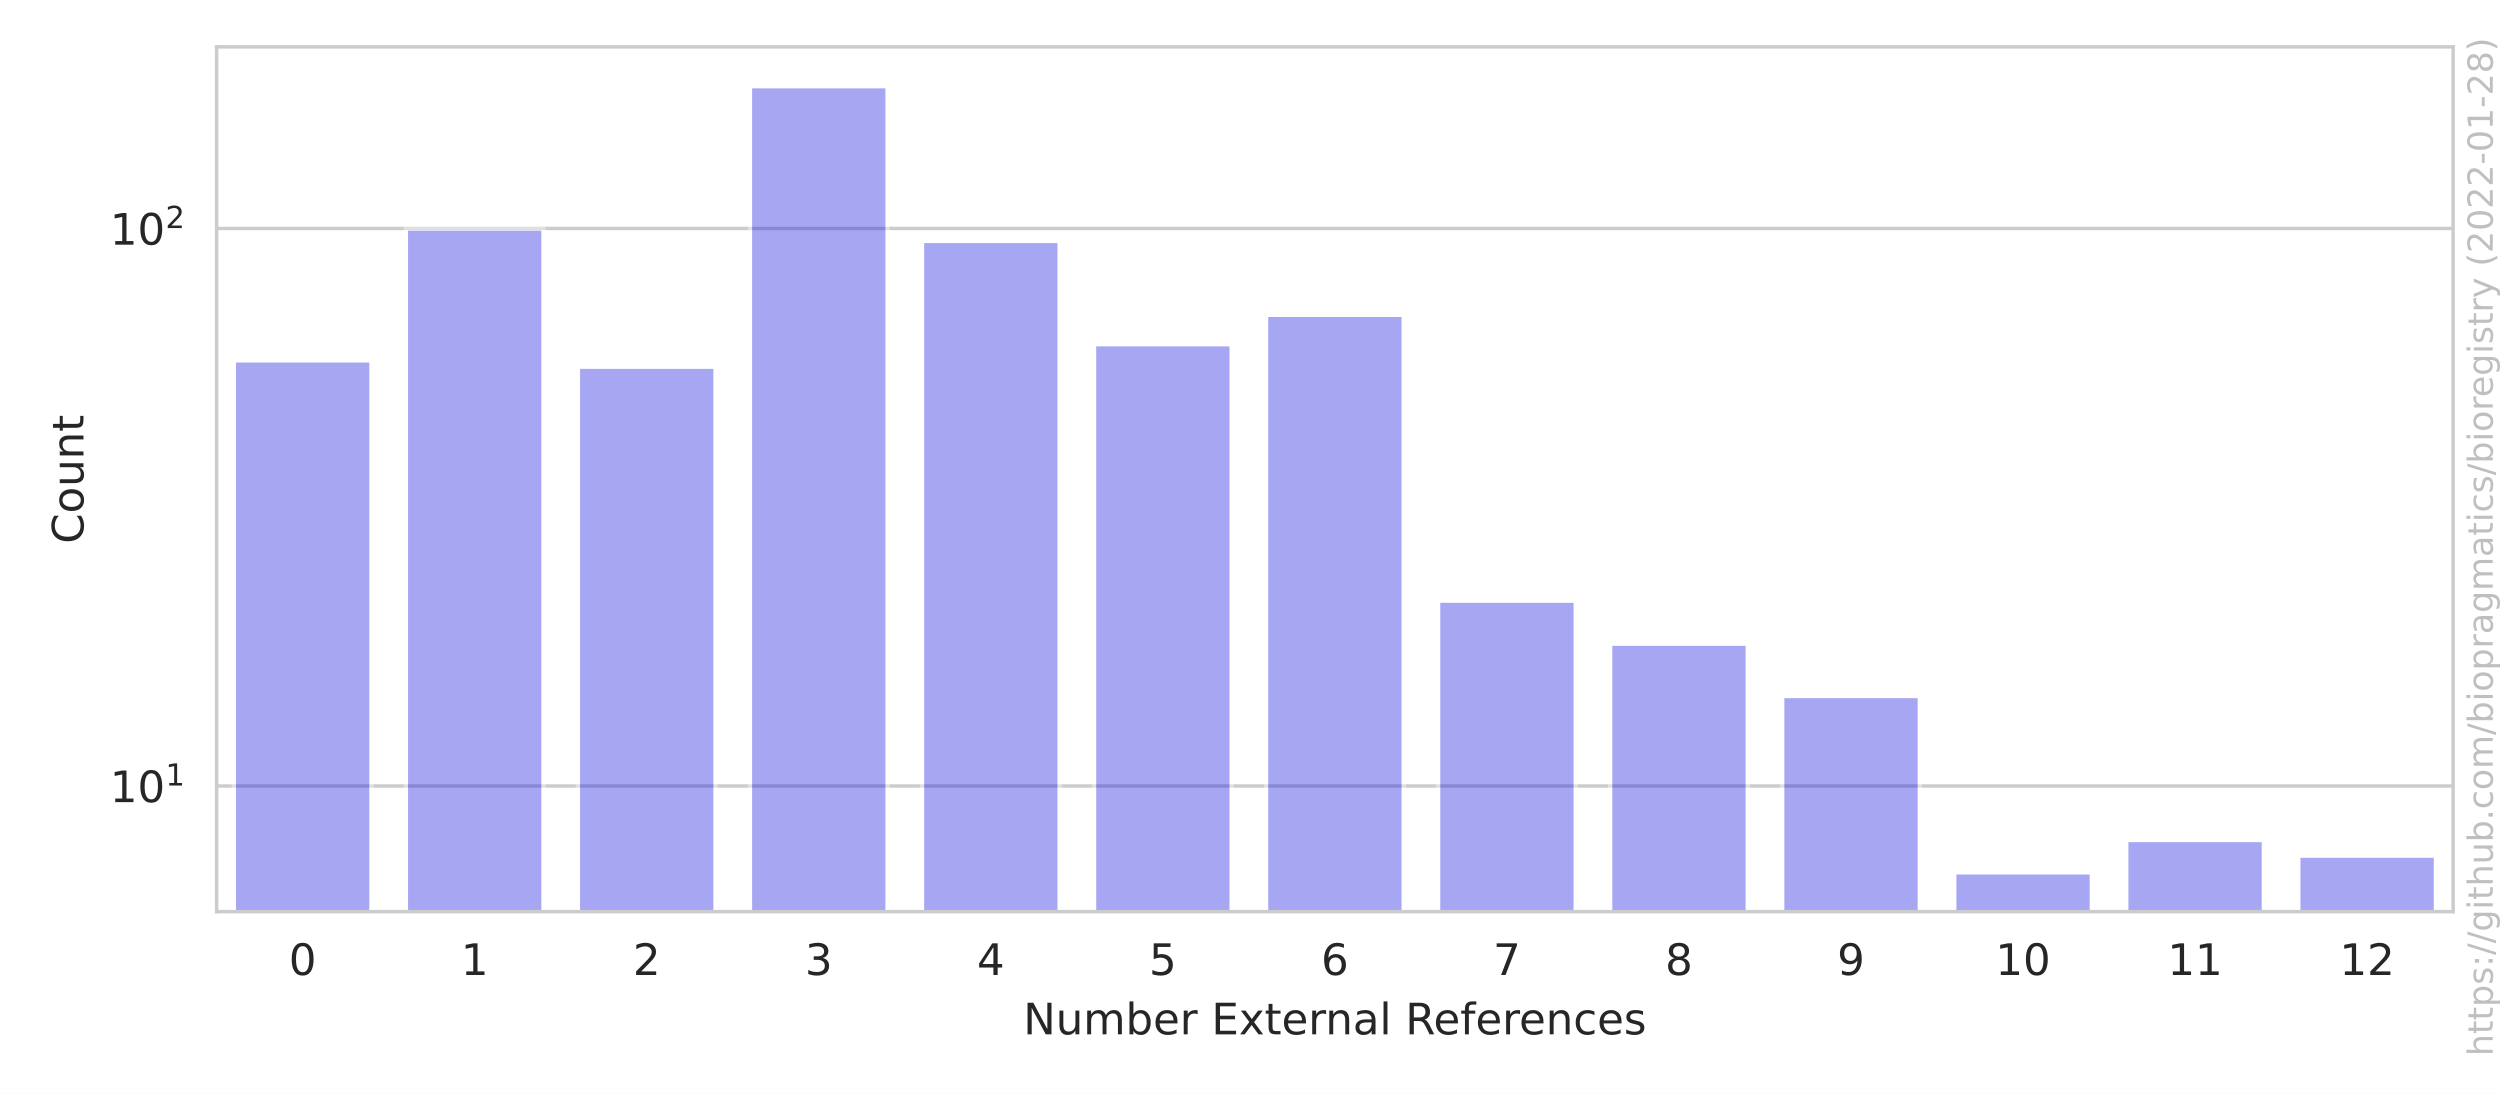
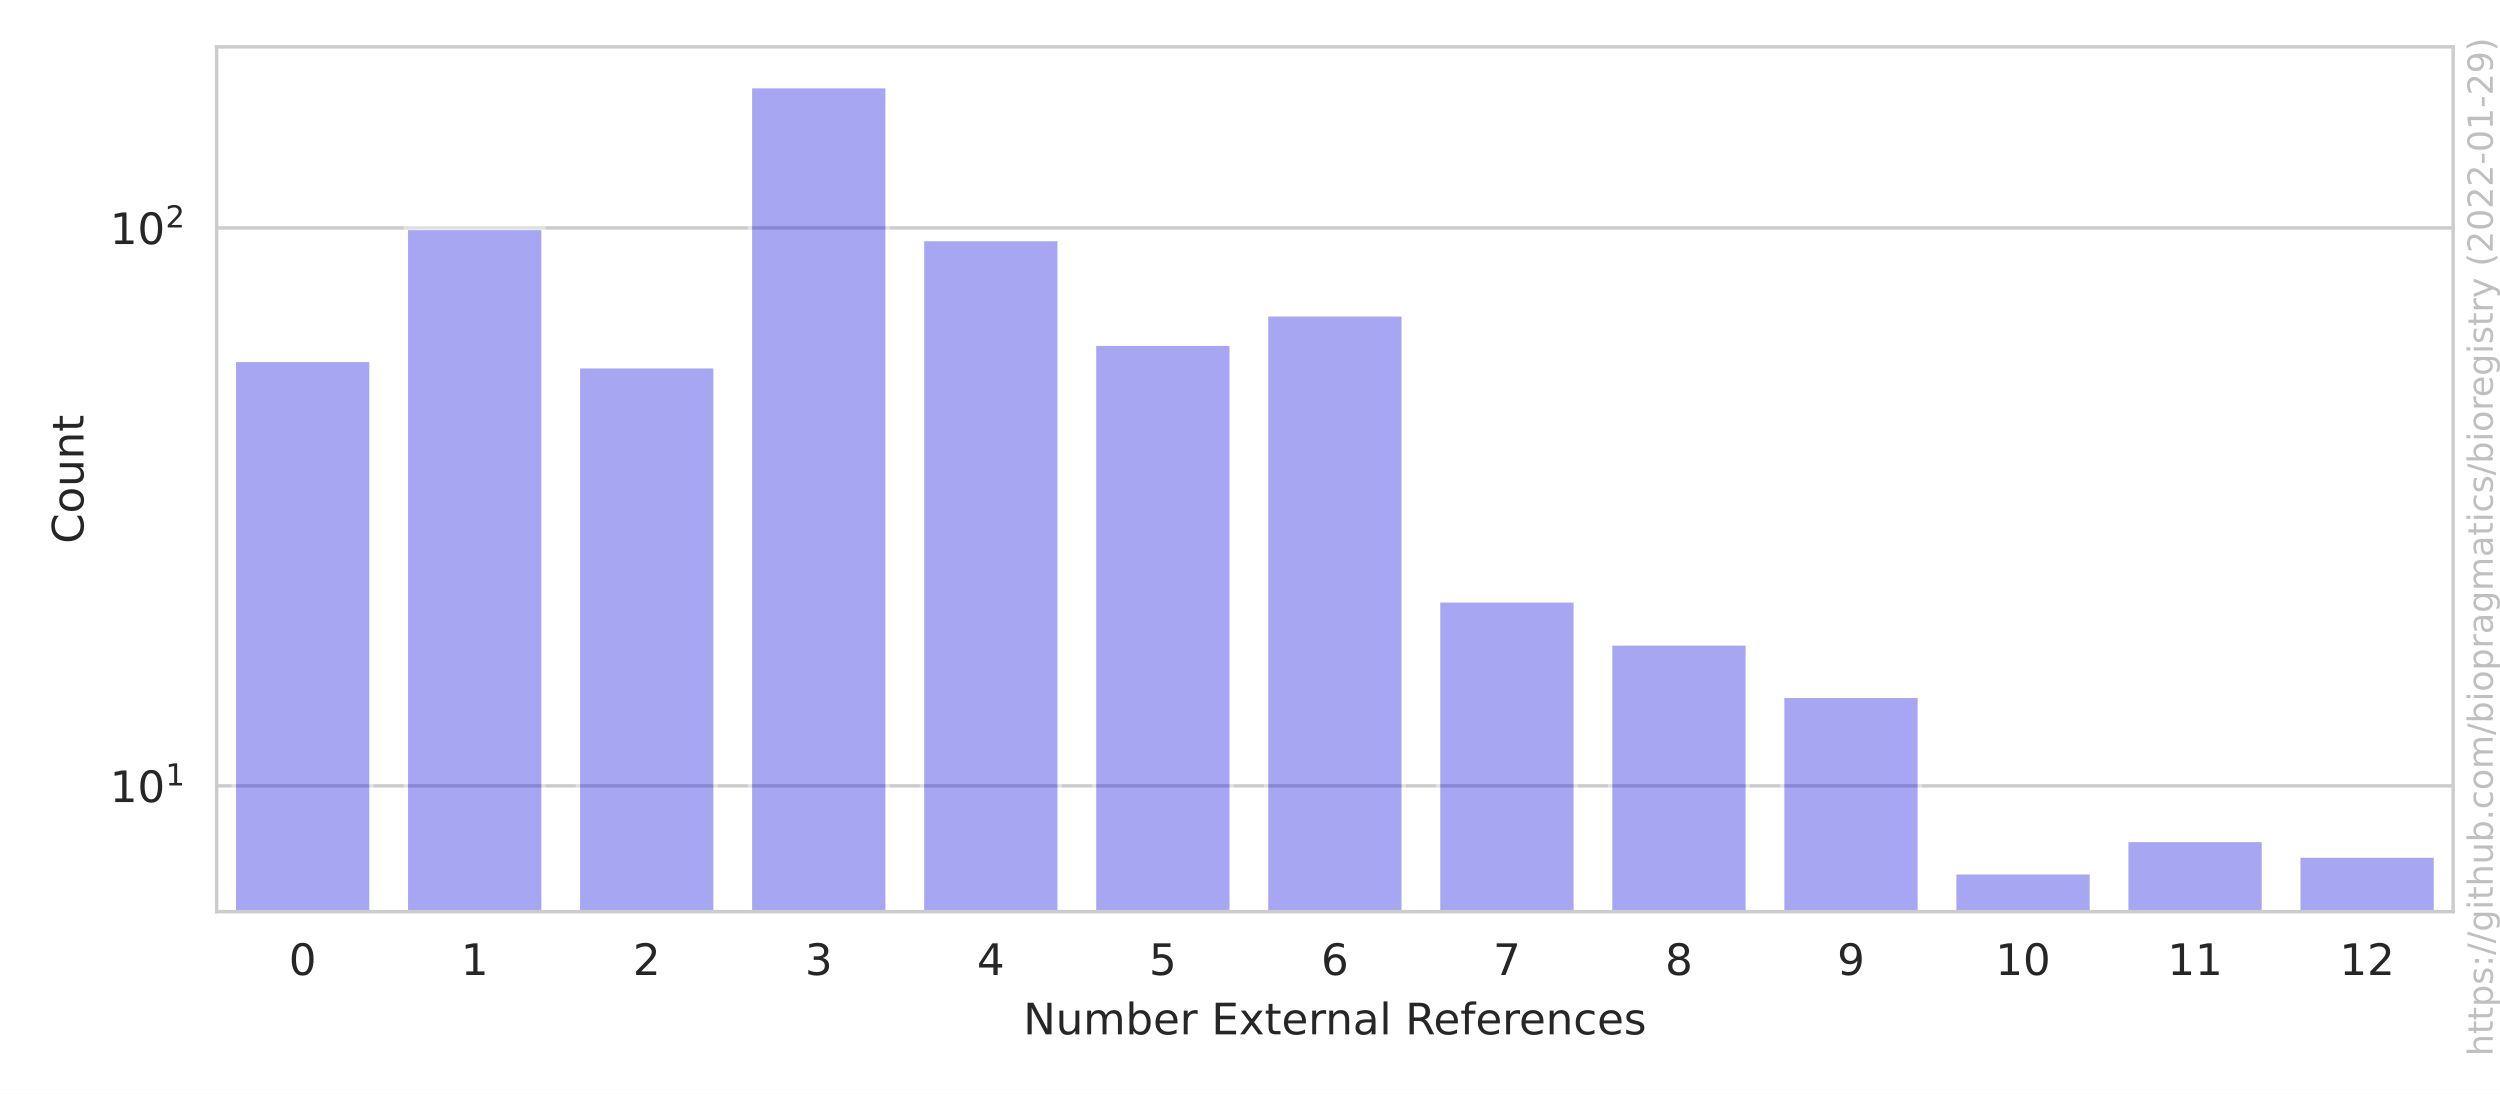
<svg xmlns="http://www.w3.org/2000/svg" xmlns:xlink="http://www.w3.org/1999/xlink" width="576pt" height="252pt" viewBox="0 0 576 252" version="1.1">
  <defs>
    <style type="text/css">*{stroke-linejoin: round; stroke-linecap: butt}</style>
  </defs>
  <g id="figure_1">
    <g id="patch_1">
      <path d="M 0 252  L 576 252  L 576 0  L 0 0  z " style="fill: #ffffff" />
    </g>
    <g id="axes_1">
      <g id="patch_2">
        <path d="M 49.913 210.04  L 565.2 210.04  L 565.2 10.8  L 49.913 10.8  z " style="fill: #ffffff" />
      </g>
      <g id="matplotlib.axis_1">
        <g id="xtick_1">
          <g id="text_1">
            <g style="fill: #262626" transform="translate(66.55018 224.6384)scale(0.1 -0.1)">
              <defs>
                <path id="DejaVuSans-30" d="M 2034 4250  Q 1547 4250 1301 3770  Q 1056 3291 1056 2328  Q 1056 1369 1301 889  Q 1547 409 2034 409  Q 2525 409 2770 889  Q 3016 1369 3016 2328  Q 3016 3291 2770 3770  Q 2525 4250 2034 4250  z M 2034 4750  Q 2819 4750 3233 4129  Q 3647 3509 3647 2328  Q 3647 1150 3233 529  Q 2819 -91 2034 -91  Q 1250 -91 836 529  Q 422 1150 422 2328  Q 422 3509 836 4129  Q 1250 4750 2034 4750  z " transform="scale(0.015625)" />
              </defs>
              <use xlink:href="#DejaVuSans-30" />
            </g>
          </g>
        </g>
        <g id="xtick_2">
          <g id="text_2">
            <g style="fill: #262626" transform="translate(106.1877 224.6384)scale(0.1 -0.1)">
              <defs>
                <path id="DejaVuSans-31" d="M 794 531  L 1825 531  L 1825 4091  L 703 3866  L 703 4441  L 1819 4666  L 2450 4666  L 2450 531  L 3481 531  L 3481 0  L 794 0  L 794 531  z " transform="scale(0.015625)" />
              </defs>
              <use xlink:href="#DejaVuSans-31" />
            </g>
          </g>
        </g>
        <g id="xtick_3">
          <g id="text_3">
            <g style="fill: #262626" transform="translate(145.8251 224.6384)scale(0.1 -0.1)">
              <defs>
                <path id="DejaVuSans-32" d="M 1228 531  L 3431 531  L 3431 0  L 469 0  L 469 531  Q 828 903 1448 1529  Q 2069 2156 2228 2338  Q 2531 2678 2651 2914  Q 2772 3150 2772 3378  Q 2772 3750 2511 3984  Q 2250 4219 1831 4219  Q 1534 4219 1204 4116  Q 875 4013 500 3803  L 500 4441  Q 881 4594 1212 4672  Q 1544 4750 1819 4750  Q 2544 4750 2975 4387  Q 3406 4025 3406 3419  Q 3406 3131 3298 2873  Q 3191 2616 2906 2266  Q 2828 2175 2409 1742  Q 1991 1309 1228 531  z " transform="scale(0.015625)" />
              </defs>
              <use xlink:href="#DejaVuSans-32" />
            </g>
          </g>
        </g>
        <g id="xtick_4">
          <g id="text_4">
            <g style="fill: #262626" transform="translate(185.4626 224.6384)scale(0.1 -0.1)">
              <defs>
                <path id="DejaVuSans-33" d="M 2597 2516  Q 3050 2419 3304 2112  Q 3559 1806 3559 1356  Q 3559 666 3084 287  Q 2609 -91 1734 -91  Q 1441 -91 1130 -33  Q 819 25 488 141  L 488 750  Q 750 597 1062 519  Q 1375 441 1716 441  Q 2309 441 2620 675  Q 2931 909 2931 1356  Q 2931 1769 2642 2001  Q 2353 2234 1838 2234  L 1294 2234  L 1294 2753  L 1863 2753  Q 2328 2753 2575 2939  Q 2822 3125 2822 3475  Q 2822 3834 2567 4026  Q 2313 4219 1838 4219  Q 1578 4219 1281 4162  Q 984 4106 628 3988  L 628 4550  Q 988 4650 1302 4700  Q 1616 4750 1894 4750  Q 2613 4750 3031 4423  Q 3450 4097 3450 3541  Q 3450 3153 3228 2886  Q 3006 2619 2597 2516  z " transform="scale(0.015625)" />
              </defs>
              <use xlink:href="#DejaVuSans-33" />
            </g>
          </g>
        </g>
        <g id="xtick_5">
          <g id="text_5">
            <g style="fill: #262626" transform="translate(225.1001 224.6384)scale(0.1 -0.1)">
              <defs>
                <path id="DejaVuSans-34" d="M 2419 4116  L 825 1625  L 2419 1625  L 2419 4116  z M 2253 4666  L 3047 4666  L 3047 1625  L 3713 1625  L 3713 1100  L 3047 1100  L 3047 0  L 2419 0  L 2419 1100  L 313 1100  L 313 1709  L 2253 4666  z " transform="scale(0.015625)" />
              </defs>
              <use xlink:href="#DejaVuSans-34" />
            </g>
          </g>
        </g>
        <g id="xtick_6">
          <g id="text_6">
            <g style="fill: #262626" transform="translate(264.7376 224.6384)scale(0.1 -0.1)">
              <defs>
                <path id="DejaVuSans-35" d="M 691 4666  L 3169 4666  L 3169 4134  L 1269 4134  L 1269 2991  Q 1406 3038 1543 3061  Q 1681 3084 1819 3084  Q 2600 3084 3056 2656  Q 3513 2228 3513 1497  Q 3513 744 3044 326  Q 2575 -91 1722 -91  Q 1428 -91 1123 -41  Q 819 9 494 109  L 494 744  Q 775 591 1075 516  Q 1375 441 1709 441  Q 2250 441 2565 725  Q 2881 1009 2881 1497  Q 2881 1984 2565 2268  Q 2250 2553 1709 2553  Q 1456 2553 1204 2497  Q 953 2441 691 2322  L 691 4666  z " transform="scale(0.015625)" />
              </defs>
              <use xlink:href="#DejaVuSans-35" />
            </g>
          </g>
        </g>
        <g id="xtick_7">
          <g id="text_7">
            <g style="fill: #262626" transform="translate(304.3751 224.6384)scale(0.1 -0.1)">
              <defs>
                <path id="DejaVuSans-36" d="M 2113 2584  Q 1688 2584 1439 2293  Q 1191 2003 1191 1497  Q 1191 994 1439 701  Q 1688 409 2113 409  Q 2538 409 2786 701  Q 3034 994 3034 1497  Q 3034 2003 2786 2293  Q 2538 2584 2113 2584  z M 3366 4563  L 3366 3988  Q 3128 4100 2886 4159  Q 2644 4219 2406 4219  Q 1781 4219 1451 3797  Q 1122 3375 1075 2522  Q 1259 2794 1537 2939  Q 1816 3084 2150 3084  Q 2853 3084 3261 2657  Q 3669 2231 3669 1497  Q 3669 778 3244 343  Q 2819 -91 2113 -91  Q 1303 -91 875 529  Q 447 1150 447 2328  Q 447 3434 972 4092  Q 1497 4750 2381 4750  Q 2619 4750 2861 4703  Q 3103 4656 3366 4563  z " transform="scale(0.015625)" />
              </defs>
              <use xlink:href="#DejaVuSans-36" />
            </g>
          </g>
        </g>
        <g id="xtick_8">
          <g id="text_8">
            <g style="fill: #262626" transform="translate(344.0126 224.6384)scale(0.1 -0.1)">
              <defs>
                <path id="DejaVuSans-37" d="M 525 4666  L 3525 4666  L 3525 4397  L 1831 0  L 1172 0  L 2766 4134  L 525 4134  L 525 4666  z " transform="scale(0.015625)" />
              </defs>
              <use xlink:href="#DejaVuSans-37" />
            </g>
          </g>
        </g>
        <g id="xtick_9">
          <g id="text_9">
            <g style="fill: #262626" transform="translate(383.6501 224.6384)scale(0.1 -0.1)">
              <defs>
                <path id="DejaVuSans-38" d="M 2034 2216  Q 1584 2216 1326 1975  Q 1069 1734 1069 1313  Q 1069 891 1326 650  Q 1584 409 2034 409  Q 2484 409 2743 651  Q 3003 894 3003 1313  Q 3003 1734 2745 1975  Q 2488 2216 2034 2216  z M 1403 2484  Q 997 2584 770 2862  Q 544 3141 544 3541  Q 544 4100 942 4425  Q 1341 4750 2034 4750  Q 2731 4750 3128 4425  Q 3525 4100 3525 3541  Q 3525 3141 3298 2862  Q 3072 2584 2669 2484  Q 3125 2378 3379 2068  Q 3634 1759 3634 1313  Q 3634 634 3220 271  Q 2806 -91 2034 -91  Q 1263 -91 848 271  Q 434 634 434 1313  Q 434 1759 690 2068  Q 947 2378 1403 2484  z M 1172 3481  Q 1172 3119 1398 2916  Q 1625 2713 2034 2713  Q 2441 2713 2670 2916  Q 2900 3119 2900 3481  Q 2900 3844 2670 4047  Q 2441 4250 2034 4250  Q 1625 4250 1398 4047  Q 1172 3844 1172 3481  z " transform="scale(0.015625)" />
              </defs>
              <use xlink:href="#DejaVuSans-38" />
            </g>
          </g>
        </g>
        <g id="xtick_10">
          <g id="text_10">
            <g style="fill: #262626" transform="translate(423.2876 224.6384)scale(0.1 -0.1)">
              <defs>
                <path id="DejaVuSans-39" d="M 703 97  L 703 672  Q 941 559 1184 500  Q 1428 441 1663 441  Q 2288 441 2617 861  Q 2947 1281 2994 2138  Q 2813 1869 2534 1725  Q 2256 1581 1919 1581  Q 1219 1581 811 2004  Q 403 2428 403 3163  Q 403 3881 828 4315  Q 1253 4750 1959 4750  Q 2769 4750 3195 4129  Q 3622 3509 3622 2328  Q 3622 1225 3098 567  Q 2575 -91 1691 -91  Q 1453 -91 1209 -44  Q 966 3 703 97  z M 1959 2075  Q 2384 2075 2632 2365  Q 2881 2656 2881 3163  Q 2881 3666 2632 3958  Q 2384 4250 1959 4250  Q 1534 4250 1286 3958  Q 1038 3666 1038 3163  Q 1038 2656 1286 2365  Q 1534 2075 1959 2075  z " transform="scale(0.015625)" />
              </defs>
              <use xlink:href="#DejaVuSans-39" />
            </g>
          </g>
        </g>
        <g id="xtick_11">
          <g id="text_11">
            <g style="fill: #262626" transform="translate(459.7438 224.6384)scale(0.1 -0.1)">
              <use xlink:href="#DejaVuSans-31" />
              <use xlink:href="#DejaVuSans-30" x="63.623" />
            </g>
          </g>
        </g>
        <g id="xtick_12">
          <g id="text_12">
            <g style="fill: #262626" transform="translate(499.3813 224.6384)scale(0.1 -0.1)">
              <use xlink:href="#DejaVuSans-31" />
              <use xlink:href="#DejaVuSans-31" x="63.623" />
            </g>
          </g>
        </g>
        <g id="xtick_13">
          <g id="text_13">
            <g style="fill: #262626" transform="translate(539.0188 224.6384)scale(0.1 -0.1)">
              <use xlink:href="#DejaVuSans-31" />
              <use xlink:href="#DejaVuSans-32" x="63.623" />
            </g>
          </g>
        </g>
        <g id="text_14">
          <g style="fill: #262626" transform="translate(235.7657 238.3166)scale(0.1 -0.1)">
            <defs>
              <path id="DejaVuSans-4e" d="M 628 4666  L 1478 4666  L 3547 763  L 3547 4666  L 4159 4666  L 4159 0  L 3309 0  L 1241 3903  L 1241 0  L 628 0  L 628 4666  z " transform="scale(0.015625)" />
              <path id="DejaVuSans-75" d="M 544 1381  L 544 3500  L 1119 3500  L 1119 1403  Q 1119 906 1312 657  Q 1506 409 1894 409  Q 2359 409 2629 706  Q 2900 1003 2900 1516  L 2900 3500  L 3475 3500  L 3475 0  L 2900 0  L 2900 538  Q 2691 219 2414 64  Q 2138 -91 1772 -91  Q 1169 -91 856 284  Q 544 659 544 1381  z M 1991 3584  L 1991 3584  z " transform="scale(0.015625)" />
              <path id="DejaVuSans-6d" d="M 3328 2828  Q 3544 3216 3844 3400  Q 4144 3584 4550 3584  Q 5097 3584 5394 3201  Q 5691 2819 5691 2113  L 5691 0  L 5113 0  L 5113 2094  Q 5113 2597 4934 2840  Q 4756 3084 4391 3084  Q 3944 3084 3684 2787  Q 3425 2491 3425 1978  L 3425 0  L 2847 0  L 2847 2094  Q 2847 2600 2669 2842  Q 2491 3084 2119 3084  Q 1678 3084 1418 2786  Q 1159 2488 1159 1978  L 1159 0  L 581 0  L 581 3500  L 1159 3500  L 1159 2956  Q 1356 3278 1631 3431  Q 1906 3584 2284 3584  Q 2666 3584 2933 3390  Q 3200 3197 3328 2828  z " transform="scale(0.015625)" />
              <path id="DejaVuSans-62" d="M 3116 1747  Q 3116 2381 2855 2742  Q 2594 3103 2138 3103  Q 1681 3103 1420 2742  Q 1159 2381 1159 1747  Q 1159 1113 1420 752  Q 1681 391 2138 391  Q 2594 391 2855 752  Q 3116 1113 3116 1747  z M 1159 2969  Q 1341 3281 1617 3432  Q 1894 3584 2278 3584  Q 2916 3584 3314 3078  Q 3713 2572 3713 1747  Q 3713 922 3314 415  Q 2916 -91 2278 -91  Q 1894 -91 1617 61  Q 1341 213 1159 525  L 1159 0  L 581 0  L 581 4863  L 1159 4863  L 1159 2969  z " transform="scale(0.015625)" />
              <path id="DejaVuSans-65" d="M 3597 1894  L 3597 1613  L 953 1613  Q 991 1019 1311 708  Q 1631 397 2203 397  Q 2534 397 2845 478  Q 3156 559 3463 722  L 3463 178  Q 3153 47 2828 -22  Q 2503 -91 2169 -91  Q 1331 -91 842 396  Q 353 884 353 1716  Q 353 2575 817 3079  Q 1281 3584 2069 3584  Q 2775 3584 3186 3129  Q 3597 2675 3597 1894  z M 3022 2063  Q 3016 2534 2758 2815  Q 2500 3097 2075 3097  Q 1594 3097 1305 2825  Q 1016 2553 972 2059  L 3022 2063  z " transform="scale(0.015625)" />
              <path id="DejaVuSans-72" d="M 2631 2963  Q 2534 3019 2420 3045  Q 2306 3072 2169 3072  Q 1681 3072 1420 2755  Q 1159 2438 1159 1844  L 1159 0  L 581 0  L 581 3500  L 1159 3500  L 1159 2956  Q 1341 3275 1631 3429  Q 1922 3584 2338 3584  Q 2397 3584 2469 3576  Q 2541 3569 2628 3553  L 2631 2963  z " transform="scale(0.015625)" />
              <path id="DejaVuSans-20" transform="scale(0.015625)" />
              <path id="DejaVuSans-45" d="M 628 4666  L 3578 4666  L 3578 4134  L 1259 4134  L 1259 2753  L 3481 2753  L 3481 2222  L 1259 2222  L 1259 531  L 3634 531  L 3634 0  L 628 0  L 628 4666  z " transform="scale(0.015625)" />
              <path id="DejaVuSans-78" d="M 3513 3500  L 2247 1797  L 3578 0  L 2900 0  L 1881 1375  L 863 0  L 184 0  L 1544 1831  L 300 3500  L 978 3500  L 1906 2253  L 2834 3500  L 3513 3500  z " transform="scale(0.015625)" />
              <path id="DejaVuSans-74" d="M 1172 4494  L 1172 3500  L 2356 3500  L 2356 3053  L 1172 3053  L 1172 1153  Q 1172 725 1289 603  Q 1406 481 1766 481  L 2356 481  L 2356 0  L 1766 0  Q 1100 0 847 248  Q 594 497 594 1153  L 594 3053  L 172 3053  L 172 3500  L 594 3500  L 594 4494  L 1172 4494  z " transform="scale(0.015625)" />
              <path id="DejaVuSans-6e" d="M 3513 2113  L 3513 0  L 2938 0  L 2938 2094  Q 2938 2591 2744 2837  Q 2550 3084 2163 3084  Q 1697 3084 1428 2787  Q 1159 2491 1159 1978  L 1159 0  L 581 0  L 581 3500  L 1159 3500  L 1159 2956  Q 1366 3272 1645 3428  Q 1925 3584 2291 3584  Q 2894 3584 3203 3211  Q 3513 2838 3513 2113  z " transform="scale(0.015625)" />
              <path id="DejaVuSans-61" d="M 2194 1759  Q 1497 1759 1228 1600  Q 959 1441 959 1056  Q 959 750 1161 570  Q 1363 391 1709 391  Q 2188 391 2477 730  Q 2766 1069 2766 1631  L 2766 1759  L 2194 1759  z M 3341 1997  L 3341 0  L 2766 0  L 2766 531  Q 2569 213 2275 61  Q 1981 -91 1556 -91  Q 1019 -91 701 211  Q 384 513 384 1019  Q 384 1609 779 1909  Q 1175 2209 1959 2209  L 2766 2209  L 2766 2266  Q 2766 2663 2505 2880  Q 2244 3097 1772 3097  Q 1472 3097 1187 3025  Q 903 2953 641 2809  L 641 3341  Q 956 3463 1253 3523  Q 1550 3584 1831 3584  Q 2591 3584 2966 3190  Q 3341 2797 3341 1997  z " transform="scale(0.015625)" />
              <path id="DejaVuSans-6c" d="M 603 4863  L 1178 4863  L 1178 0  L 603 0  L 603 4863  z " transform="scale(0.015625)" />
              <path id="DejaVuSans-52" d="M 2841 2188  Q 3044 2119 3236 1894  Q 3428 1669 3622 1275  L 4263 0  L 3584 0  L 2988 1197  Q 2756 1666 2539 1819  Q 2322 1972 1947 1972  L 1259 1972  L 1259 0  L 628 0  L 628 4666  L 2053 4666  Q 2853 4666 3247 4331  Q 3641 3997 3641 3322  Q 3641 2881 3436 2590  Q 3231 2300 2841 2188  z M 1259 4147  L 1259 2491  L 2053 2491  Q 2509 2491 2742 2702  Q 2975 2913 2975 3322  Q 2975 3731 2742 3939  Q 2509 4147 2053 4147  L 1259 4147  z " transform="scale(0.015625)" />
              <path id="DejaVuSans-66" d="M 2375 4863  L 2375 4384  L 1825 4384  Q 1516 4384 1395 4259  Q 1275 4134 1275 3809  L 1275 3500  L 2222 3500  L 2222 3053  L 1275 3053  L 1275 0  L 697 0  L 697 3053  L 147 3053  L 147 3500  L 697 3500  L 697 3744  Q 697 4328 969 4595  Q 1241 4863 1831 4863  L 2375 4863  z " transform="scale(0.015625)" />
              <path id="DejaVuSans-63" d="M 3122 3366  L 3122 2828  Q 2878 2963 2633 3030  Q 2388 3097 2138 3097  Q 1578 3097 1268 2742  Q 959 2388 959 1747  Q 959 1106 1268 751  Q 1578 397 2138 397  Q 2388 397 2633 464  Q 2878 531 3122 666  L 3122 134  Q 2881 22 2623 -34  Q 2366 -91 2075 -91  Q 1284 -91 818 406  Q 353 903 353 1747  Q 353 2603 823 3093  Q 1294 3584 2113 3584  Q 2378 3584 2631 3529  Q 2884 3475 3122 3366  z " transform="scale(0.015625)" />
              <path id="DejaVuSans-73" d="M 2834 3397  L 2834 2853  Q 2591 2978 2328 3040  Q 2066 3103 1784 3103  Q 1356 3103 1142 2972  Q 928 2841 928 2578  Q 928 2378 1081 2264  Q 1234 2150 1697 2047  L 1894 2003  Q 2506 1872 2764 1633  Q 3022 1394 3022 966  Q 3022 478 2636 193  Q 2250 -91 1575 -91  Q 1294 -91 989 -36  Q 684 19 347 128  L 347 722  Q 666 556 975 473  Q 1284 391 1588 391  Q 1994 391 2212 530  Q 2431 669 2431 922  Q 2431 1156 2273 1281  Q 2116 1406 1581 1522  L 1381 1569  Q 847 1681 609 1914  Q 372 2147 372 2553  Q 372 3047 722 3315  Q 1072 3584 1716 3584  Q 2034 3584 2315 3537  Q 2597 3491 2834 3397  z " transform="scale(0.015625)" />
            </defs>
            <use xlink:href="#DejaVuSans-4e" />
            <use xlink:href="#DejaVuSans-75" x="74.805" />
            <use xlink:href="#DejaVuSans-6d" x="138.184" />
            <use xlink:href="#DejaVuSans-62" x="235.596" />
            <use xlink:href="#DejaVuSans-65" x="299.072" />
            <use xlink:href="#DejaVuSans-72" x="360.596" />
            <use xlink:href="#DejaVuSans-20" x="401.709" />
            <use xlink:href="#DejaVuSans-45" x="433.496" />
            <use xlink:href="#DejaVuSans-78" x="496.68" />
            <use xlink:href="#DejaVuSans-74" x="555.859" />
            <use xlink:href="#DejaVuSans-65" x="595.068" />
            <use xlink:href="#DejaVuSans-72" x="656.592" />
            <use xlink:href="#DejaVuSans-6e" x="695.955" />
            <use xlink:href="#DejaVuSans-61" x="759.334" />
            <use xlink:href="#DejaVuSans-6c" x="820.613" />
            <use xlink:href="#DejaVuSans-20" x="848.396" />
            <use xlink:href="#DejaVuSans-52" x="880.184" />
            <use xlink:href="#DejaVuSans-65" x="945.166" />
            <use xlink:href="#DejaVuSans-66" x="1006.689" />
            <use xlink:href="#DejaVuSans-65" x="1041.895" />
            <use xlink:href="#DejaVuSans-72" x="1103.418" />
            <use xlink:href="#DejaVuSans-65" x="1142.281" />
            <use xlink:href="#DejaVuSans-6e" x="1203.805" />
            <use xlink:href="#DejaVuSans-63" x="1267.184" />
            <use xlink:href="#DejaVuSans-65" x="1322.164" />
            <use xlink:href="#DejaVuSans-73" x="1383.688" />
          </g>
        </g>
      </g>
      <g id="matplotlib.axis_2">
        <g id="ytick_1">
          <g id="line2d_1">
-             <path d="M 49.913 181.088  L 565.2 181.088  " clip-path="url(#p1737fb0132)" style="fill: none; stroke: #cccccc; stroke-width: 0.8; stroke-linecap: round" />
+             <path d="M 49.913 181.07  L 565.2 181.07  " clip-path="url(#p1737fb0132)" style="fill: none; stroke: #cccccc; stroke-width: 0.8; stroke-linecap: round" />
          </g>
          <g id="text_15">
-             <g style="fill: #262626" transform="translate(25.31268 184.8868)scale(0.1 -0.1)">
+             <g style="fill: #262626" transform="translate(25.31268 184.8697)scale(0.1 -0.1)">
              <use xlink:href="#DejaVuSans-31" transform="translate(0 0.684375)" />
              <use xlink:href="#DejaVuSans-30" transform="translate(63.62305 0.684375)" />
              <use xlink:href="#DejaVuSans-31" transform="translate(128.2031 38.96563)scale(0.7)" />
            </g>
          </g>
        </g>
        <g id="ytick_2">
          <g id="line2d_2">
-             <path d="M 49.913 52.644  L 565.2 52.644  " clip-path="url(#p1737fb0132)" style="fill: none; stroke: #cccccc; stroke-width: 0.8; stroke-linecap: round" />
+             <path d="M 49.913 52.517  L 565.2 52.517  " clip-path="url(#p1737fb0132)" style="fill: none; stroke: #cccccc; stroke-width: 0.8; stroke-linecap: round" />
          </g>
          <g id="text_16">
-             <g style="fill: #262626" transform="translate(25.31268 56.44359)scale(0.1 -0.1)">
+             <g style="fill: #262626" transform="translate(25.31268 56.31641)scale(0.1 -0.1)">
              <use xlink:href="#DejaVuSans-31" transform="translate(0 0.765625)" />
              <use xlink:href="#DejaVuSans-30" transform="translate(63.62305 0.765625)" />
              <use xlink:href="#DejaVuSans-32" transform="translate(128.2031 39.04688)scale(0.7)" />
            </g>
          </g>
        </g>
        <g id="ytick_3" />
        <g id="ytick_4" />
        <g id="ytick_5" />
        <g id="ytick_6" />
        <g id="ytick_7" />
        <g id="ytick_8" />
        <g id="ytick_9" />
        <g id="ytick_10" />
        <g id="ytick_11" />
        <g id="ytick_12" />
        <g id="ytick_13" />
        <g id="ytick_14" />
        <g id="ytick_15" />
        <g id="text_17">
          <g style="fill: #262626" transform="translate(19.233 125.2684)rotate(-90)scale(0.1 -0.1)">
            <defs>
              <path id="DejaVuSans-43" d="M 4122 4306  L 4122 3641  Q 3803 3938 3442 4084  Q 3081 4231 2675 4231  Q 1875 4231 1450 3742  Q 1025 3253 1025 2328  Q 1025 1406 1450 917  Q 1875 428 2675 428  Q 3081 428 3442 575  Q 3803 722 4122 1019  L 4122 359  Q 3791 134 3420 21  Q 3050 -91 2638 -91  Q 1578 -91 968 557  Q 359 1206 359 2328  Q 359 3453 968 4101  Q 1578 4750 2638 4750  Q 3056 4750 3426 4639  Q 3797 4528 4122 4306  z " transform="scale(0.015625)" />
              <path id="DejaVuSans-6f" d="M 1959 3097  Q 1497 3097 1228 2736  Q 959 2375 959 1747  Q 959 1119 1226 758  Q 1494 397 1959 397  Q 2419 397 2687 759  Q 2956 1122 2956 1747  Q 2956 2369 2687 2733  Q 2419 3097 1959 3097  z M 1959 3584  Q 2709 3584 3137 3096  Q 3566 2609 3566 1747  Q 3566 888 3137 398  Q 2709 -91 1959 -91  Q 1206 -91 779 398  Q 353 888 353 1747  Q 353 2609 779 3096  Q 1206 3584 1959 3584  z " transform="scale(0.015625)" />
            </defs>
            <use xlink:href="#DejaVuSans-43" />
            <use xlink:href="#DejaVuSans-6f" x="69.824" />
            <use xlink:href="#DejaVuSans-75" x="131.006" />
            <use xlink:href="#DejaVuSans-6e" x="194.385" />
            <use xlink:href="#DejaVuSans-74" x="257.764" />
          </g>
        </g>
      </g>
      <g id="patch_3">
-         <path d="M 53.876 128752.697  L 85.586 128752.697  L 85.586 83.03  L 53.876 83.03  z " clip-path="url(#p1737fb0132)" style="fill: #2020df; opacity: 0.4; stroke: #ffffff; stroke-linejoin: miter" />
+         <path d="M 53.876 128862.917  L 85.586 128862.917  L 85.586 82.929  L 53.876 82.929  z " clip-path="url(#p1737fb0132)" style="fill: #2020df; opacity: 0.4; stroke: #ffffff; stroke-linejoin: miter" />
      </g>
      <g id="patch_4">
-         <path d="M 93.514 128752.697  L 125.224 128752.697  L 125.224 52.644  L 93.514 52.644  z " clip-path="url(#p1737fb0132)" style="fill: #2020df; opacity: 0.4; stroke: #ffffff; stroke-linejoin: miter" />
+         <path d="M 93.514 128862.917  L 125.224 128862.917  L 125.224 52.517  L 93.514 52.517  z " clip-path="url(#p1737fb0132)" style="fill: #2020df; opacity: 0.4; stroke: #ffffff; stroke-linejoin: miter" />
      </g>
      <g id="patch_5">
-         <path d="M 133.151 128752.697  L 164.861 128752.697  L 164.861 84.492  L 133.151 84.492  z " clip-path="url(#p1737fb0132)" style="fill: #2020df; opacity: 0.4; stroke: #ffffff; stroke-linejoin: miter" />
+         <path d="M 133.151 128862.917  L 164.861 128862.917  L 164.861 84.392  L 133.151 84.392  z " clip-path="url(#p1737fb0132)" style="fill: #2020df; opacity: 0.4; stroke: #ffffff; stroke-linejoin: miter" />
      </g>
      <g id="patch_6">
-         <path d="M 172.789 128752.697  L 204.499 128752.697  L 204.499 19.856  L 172.789 19.856  z " clip-path="url(#p1737fb0132)" style="fill: #2020df; opacity: 0.4; stroke: #ffffff; stroke-linejoin: miter" />
+         <path d="M 172.789 128862.917  L 204.499 128862.917  L 204.499 19.856  L 172.789 19.856  z " clip-path="url(#p1737fb0132)" style="fill: #2020df; opacity: 0.4; stroke: #ffffff; stroke-linejoin: miter" />
      </g>
      <g id="patch_7">
-         <path d="M 212.426 128752.697  L 244.136 128752.697  L 244.136 55.506  L 212.426 55.506  z " clip-path="url(#p1737fb0132)" style="fill: #2020df; opacity: 0.4; stroke: #ffffff; stroke-linejoin: miter" />
+         <path d="M 212.426 128862.917  L 244.136 128862.917  L 244.136 55.088  L 212.426 55.088  z " clip-path="url(#p1737fb0132)" style="fill: #2020df; opacity: 0.4; stroke: #ffffff; stroke-linejoin: miter" />
      </g>
      <g id="patch_8">
-         <path d="M 252.064 128752.697  L 283.774 128752.697  L 283.774 79.31  L 252.064 79.31  z " clip-path="url(#p1737fb0132)" style="fill: #2020df; opacity: 0.4; stroke: #ffffff; stroke-linejoin: miter" />
+         <path d="M 252.064 128862.917  L 283.774 128862.917  L 283.774 79.206  L 252.064 79.206  z " clip-path="url(#p1737fb0132)" style="fill: #2020df; opacity: 0.4; stroke: #ffffff; stroke-linejoin: miter" />
      </g>
      <g id="patch_9">
-         <path d="M 291.701 128752.697  L 323.411 128752.697  L 323.411 72.54  L 291.701 72.54  z " clip-path="url(#p1737fb0132)" style="fill: #2020df; opacity: 0.4; stroke: #ffffff; stroke-linejoin: miter" />
+         <path d="M 291.701 128862.917  L 323.411 128862.917  L 323.411 72.43  L 291.701 72.43  z " clip-path="url(#p1737fb0132)" style="fill: #2020df; opacity: 0.4; stroke: #ffffff; stroke-linejoin: miter" />
      </g>
      <g id="patch_10">
-         <path d="M 331.339 128752.697  L 363.049 128752.697  L 363.049 138.388  L 331.339 138.388  z " clip-path="url(#p1737fb0132)" style="fill: #2020df; opacity: 0.4; stroke: #ffffff; stroke-linejoin: miter" />
+         <path d="M 331.339 128862.917  L 363.049 128862.917  L 363.049 138.334  L 331.339 138.334  z " clip-path="url(#p1737fb0132)" style="fill: #2020df; opacity: 0.4; stroke: #ffffff; stroke-linejoin: miter" />
      </g>
      <g id="patch_11">
-         <path d="M 370.976 128752.697  L 402.686 128752.697  L 402.686 148.3  L 370.976 148.3  z " clip-path="url(#p1737fb0132)" style="fill: #2020df; opacity: 0.4; stroke: #ffffff; stroke-linejoin: miter" />
+         <path d="M 370.976 128862.917  L 402.686 128862.917  L 402.686 148.254  L 370.976 148.254  z " clip-path="url(#p1737fb0132)" style="fill: #2020df; opacity: 0.4; stroke: #ffffff; stroke-linejoin: miter" />
      </g>
      <g id="patch_12">
-         <path d="M 410.614 128752.697  L 442.324 128752.697  L 442.324 160.361  L 410.614 160.361  z " clip-path="url(#p1737fb0132)" style="fill: #2020df; opacity: 0.4; stroke: #ffffff; stroke-linejoin: miter" />
+         <path d="M 410.614 128862.917  L 442.324 128862.917  L 442.324 160.326  L 410.614 160.326  z " clip-path="url(#p1737fb0132)" style="fill: #2020df; opacity: 0.4; stroke: #ffffff; stroke-linejoin: miter" />
      </g>
      <g id="patch_13">
-         <path d="M 450.251 128752.697  L 481.961 128752.697  L 481.961 200.984  L 450.251 200.984  z " clip-path="url(#p1737fb0132)" style="fill: #2020df; opacity: 0.4; stroke: #ffffff; stroke-linejoin: miter" />
+         <path d="M 450.251 128862.917  L 481.961 128862.917  L 481.961 200.984  L 450.251 200.984  z " clip-path="url(#p1737fb0132)" style="fill: #2020df; opacity: 0.4; stroke: #ffffff; stroke-linejoin: miter" />
      </g>
      <g id="patch_14">
-         <path d="M 489.889 128752.697  L 521.599 128752.697  L 521.599 193.535  L 489.889 193.535  z " clip-path="url(#p1737fb0132)" style="fill: #2020df; opacity: 0.4; stroke: #ffffff; stroke-linejoin: miter" />
+         <path d="M 489.889 128862.917  L 521.599 128862.917  L 521.599 193.529  L 489.889 193.529  z " clip-path="url(#p1737fb0132)" style="fill: #2020df; opacity: 0.4; stroke: #ffffff; stroke-linejoin: miter" />
      </g>
      <g id="patch_15">
-         <path d="M 529.526 128752.697  L 561.236 128752.697  L 561.236 197.135  L 529.526 197.135  z " clip-path="url(#p1737fb0132)" style="fill: #2020df; opacity: 0.4; stroke: #ffffff; stroke-linejoin: miter" />
+         <path d="M 529.526 128862.917  L 561.236 128862.917  L 561.236 197.132  L 529.526 197.132  z " clip-path="url(#p1737fb0132)" style="fill: #2020df; opacity: 0.4; stroke: #ffffff; stroke-linejoin: miter" />
      </g>
      <g id="patch_16">
        <path d="M 49.913 210.04  L 49.913 10.8  " style="fill: none; stroke: #cccccc; stroke-width: 0.8; stroke-linejoin: miter; stroke-linecap: square" />
      </g>
      <g id="patch_17">
        <path d="M 565.2 210.04  L 565.2 10.8  " style="fill: none; stroke: #cccccc; stroke-width: 0.8; stroke-linejoin: miter; stroke-linecap: square" />
      </g>
      <g id="patch_18">
        <path d="M 49.913 210.04  L 565.2 210.04  " style="fill: none; stroke: #cccccc; stroke-width: 0.8; stroke-linejoin: miter; stroke-linecap: square" />
      </g>
      <g id="patch_19">
        <path d="M 49.913 10.8  L 565.2 10.8  " style="fill: none; stroke: #cccccc; stroke-width: 0.8; stroke-linejoin: miter; stroke-linecap: square" />
      </g>
    </g>
    <g id="text_18">
      <g style="fill: #808080; opacity: 0.5" transform="translate(574.3362 243.3237)rotate(-90)scale(0.08 -0.08)">
        <defs>
          <path id="DejaVuSans-68" d="M 3513 2113  L 3513 0  L 2938 0  L 2938 2094  Q 2938 2591 2744 2837  Q 2550 3084 2163 3084  Q 1697 3084 1428 2787  Q 1159 2491 1159 1978  L 1159 0  L 581 0  L 581 4863  L 1159 4863  L 1159 2956  Q 1366 3272 1645 3428  Q 1925 3584 2291 3584  Q 2894 3584 3203 3211  Q 3513 2838 3513 2113  z " transform="scale(0.015625)" />
          <path id="DejaVuSans-70" d="M 1159 525  L 1159 -1331  L 581 -1331  L 581 3500  L 1159 3500  L 1159 2969  Q 1341 3281 1617 3432  Q 1894 3584 2278 3584  Q 2916 3584 3314 3078  Q 3713 2572 3713 1747  Q 3713 922 3314 415  Q 2916 -91 2278 -91  Q 1894 -91 1617 61  Q 1341 213 1159 525  z M 3116 1747  Q 3116 2381 2855 2742  Q 2594 3103 2138 3103  Q 1681 3103 1420 2742  Q 1159 2381 1159 1747  Q 1159 1113 1420 752  Q 1681 391 2138 391  Q 2594 391 2855 752  Q 3116 1113 3116 1747  z " transform="scale(0.015625)" />
          <path id="DejaVuSans-3a" d="M 750 794  L 1409 794  L 1409 0  L 750 0  L 750 794  z M 750 3309  L 1409 3309  L 1409 2516  L 750 2516  L 750 3309  z " transform="scale(0.015625)" />
          <path id="DejaVuSans-2f" d="M 1625 4666  L 2156 4666  L 531 -594  L 0 -594  L 1625 4666  z " transform="scale(0.015625)" />
          <path id="DejaVuSans-67" d="M 2906 1791  Q 2906 2416 2648 2759  Q 2391 3103 1925 3103  Q 1463 3103 1205 2759  Q 947 2416 947 1791  Q 947 1169 1205 825  Q 1463 481 1925 481  Q 2391 481 2648 825  Q 2906 1169 2906 1791  z M 3481 434  Q 3481 -459 3084 -895  Q 2688 -1331 1869 -1331  Q 1566 -1331 1297 -1286  Q 1028 -1241 775 -1147  L 775 -588  Q 1028 -725 1275 -790  Q 1522 -856 1778 -856  Q 2344 -856 2625 -561  Q 2906 -266 2906 331  L 2906 616  Q 2728 306 2450 153  Q 2172 0 1784 0  Q 1141 0 747 490  Q 353 981 353 1791  Q 353 2603 747 3093  Q 1141 3584 1784 3584  Q 2172 3584 2450 3431  Q 2728 3278 2906 2969  L 2906 3500  L 3481 3500  L 3481 434  z " transform="scale(0.015625)" />
          <path id="DejaVuSans-69" d="M 603 3500  L 1178 3500  L 1178 0  L 603 0  L 603 3500  z M 603 4863  L 1178 4863  L 1178 4134  L 603 4134  L 603 4863  z " transform="scale(0.015625)" />
          <path id="DejaVuSans-2e" d="M 684 794  L 1344 794  L 1344 0  L 684 0  L 684 794  z " transform="scale(0.015625)" />
          <path id="DejaVuSans-79" d="M 2059 -325  Q 1816 -950 1584 -1140  Q 1353 -1331 966 -1331  L 506 -1331  L 506 -850  L 844 -850  Q 1081 -850 1212 -737  Q 1344 -625 1503 -206  L 1606 56  L 191 3500  L 800 3500  L 1894 763  L 2988 3500  L 3597 3500  L 2059 -325  z " transform="scale(0.015625)" />
          <path id="DejaVuSans-28" d="M 1984 4856  Q 1566 4138 1362 3434  Q 1159 2731 1159 2009  Q 1159 1288 1364 580  Q 1569 -128 1984 -844  L 1484 -844  Q 1016 -109 783 600  Q 550 1309 550 2009  Q 550 2706 781 3412  Q 1013 4119 1484 4856  L 1984 4856  z " transform="scale(0.015625)" />
          <path id="DejaVuSans-2d" d="M 313 2009  L 1997 2009  L 1997 1497  L 313 1497  L 313 2009  z " transform="scale(0.015625)" />
          <path id="DejaVuSans-29" d="M 513 4856  L 1013 4856  Q 1481 4119 1714 3412  Q 1947 2706 1947 2009  Q 1947 1309 1714 600  Q 1481 -109 1013 -844  L 513 -844  Q 928 -128 1133 580  Q 1338 1288 1338 2009  Q 1338 2731 1133 3434  Q 928 4138 513 4856  z " transform="scale(0.015625)" />
        </defs>
        <use xlink:href="#DejaVuSans-68" />
        <use xlink:href="#DejaVuSans-74" x="63.379" />
        <use xlink:href="#DejaVuSans-74" x="102.588" />
        <use xlink:href="#DejaVuSans-70" x="141.797" />
        <use xlink:href="#DejaVuSans-73" x="205.273" />
        <use xlink:href="#DejaVuSans-3a" x="257.373" />
        <use xlink:href="#DejaVuSans-2f" x="291.064" />
        <use xlink:href="#DejaVuSans-2f" x="324.756" />
        <use xlink:href="#DejaVuSans-67" x="358.447" />
        <use xlink:href="#DejaVuSans-69" x="421.924" />
        <use xlink:href="#DejaVuSans-74" x="449.707" />
        <use xlink:href="#DejaVuSans-68" x="488.916" />
        <use xlink:href="#DejaVuSans-75" x="552.295" />
        <use xlink:href="#DejaVuSans-62" x="615.674" />
        <use xlink:href="#DejaVuSans-2e" x="679.15" />
        <use xlink:href="#DejaVuSans-63" x="710.938" />
        <use xlink:href="#DejaVuSans-6f" x="765.918" />
        <use xlink:href="#DejaVuSans-6d" x="827.1" />
        <use xlink:href="#DejaVuSans-2f" x="924.512" />
        <use xlink:href="#DejaVuSans-62" x="958.203" />
        <use xlink:href="#DejaVuSans-69" x="1021.68" />
        <use xlink:href="#DejaVuSans-6f" x="1049.463" />
        <use xlink:href="#DejaVuSans-70" x="1110.645" />
        <use xlink:href="#DejaVuSans-72" x="1174.121" />
        <use xlink:href="#DejaVuSans-61" x="1215.234" />
        <use xlink:href="#DejaVuSans-67" x="1276.514" />
        <use xlink:href="#DejaVuSans-6d" x="1339.99" />
        <use xlink:href="#DejaVuSans-61" x="1437.402" />
        <use xlink:href="#DejaVuSans-74" x="1498.682" />
        <use xlink:href="#DejaVuSans-69" x="1537.891" />
        <use xlink:href="#DejaVuSans-63" x="1565.674" />
        <use xlink:href="#DejaVuSans-73" x="1620.654" />
        <use xlink:href="#DejaVuSans-2f" x="1672.754" />
        <use xlink:href="#DejaVuSans-62" x="1706.445" />
        <use xlink:href="#DejaVuSans-69" x="1769.922" />
        <use xlink:href="#DejaVuSans-6f" x="1797.705" />
        <use xlink:href="#DejaVuSans-72" x="1858.887" />
        <use xlink:href="#DejaVuSans-65" x="1897.75" />
        <use xlink:href="#DejaVuSans-67" x="1959.273" />
        <use xlink:href="#DejaVuSans-69" x="2022.75" />
        <use xlink:href="#DejaVuSans-73" x="2050.533" />
        <use xlink:href="#DejaVuSans-74" x="2102.633" />
        <use xlink:href="#DejaVuSans-72" x="2141.842" />
        <use xlink:href="#DejaVuSans-79" x="2182.955" />
        <use xlink:href="#DejaVuSans-20" x="2242.135" />
        <use xlink:href="#DejaVuSans-28" x="2273.922" />
        <use xlink:href="#DejaVuSans-32" x="2312.936" />
        <use xlink:href="#DejaVuSans-30" x="2376.559" />
        <use xlink:href="#DejaVuSans-32" x="2440.182" />
        <use xlink:href="#DejaVuSans-32" x="2503.805" />
        <use xlink:href="#DejaVuSans-2d" x="2567.428" />
        <use xlink:href="#DejaVuSans-30" x="2603.512" />
        <use xlink:href="#DejaVuSans-31" x="2667.135" />
        <use xlink:href="#DejaVuSans-2d" x="2730.758" />
        <use xlink:href="#DejaVuSans-32" x="2766.842" />
-         <use xlink:href="#DejaVuSans-38" x="2830.465" />
+         <use xlink:href="#DejaVuSans-39" x="2830.465" />
        <use xlink:href="#DejaVuSans-29" x="2894.088" />
      </g>
    </g>
  </g>
  <defs>
    <clipPath id="p1737fb0132">
      <rect x="49.913" y="10.8" width="515.287" height="199.24" />
    </clipPath>
  </defs>
</svg>
